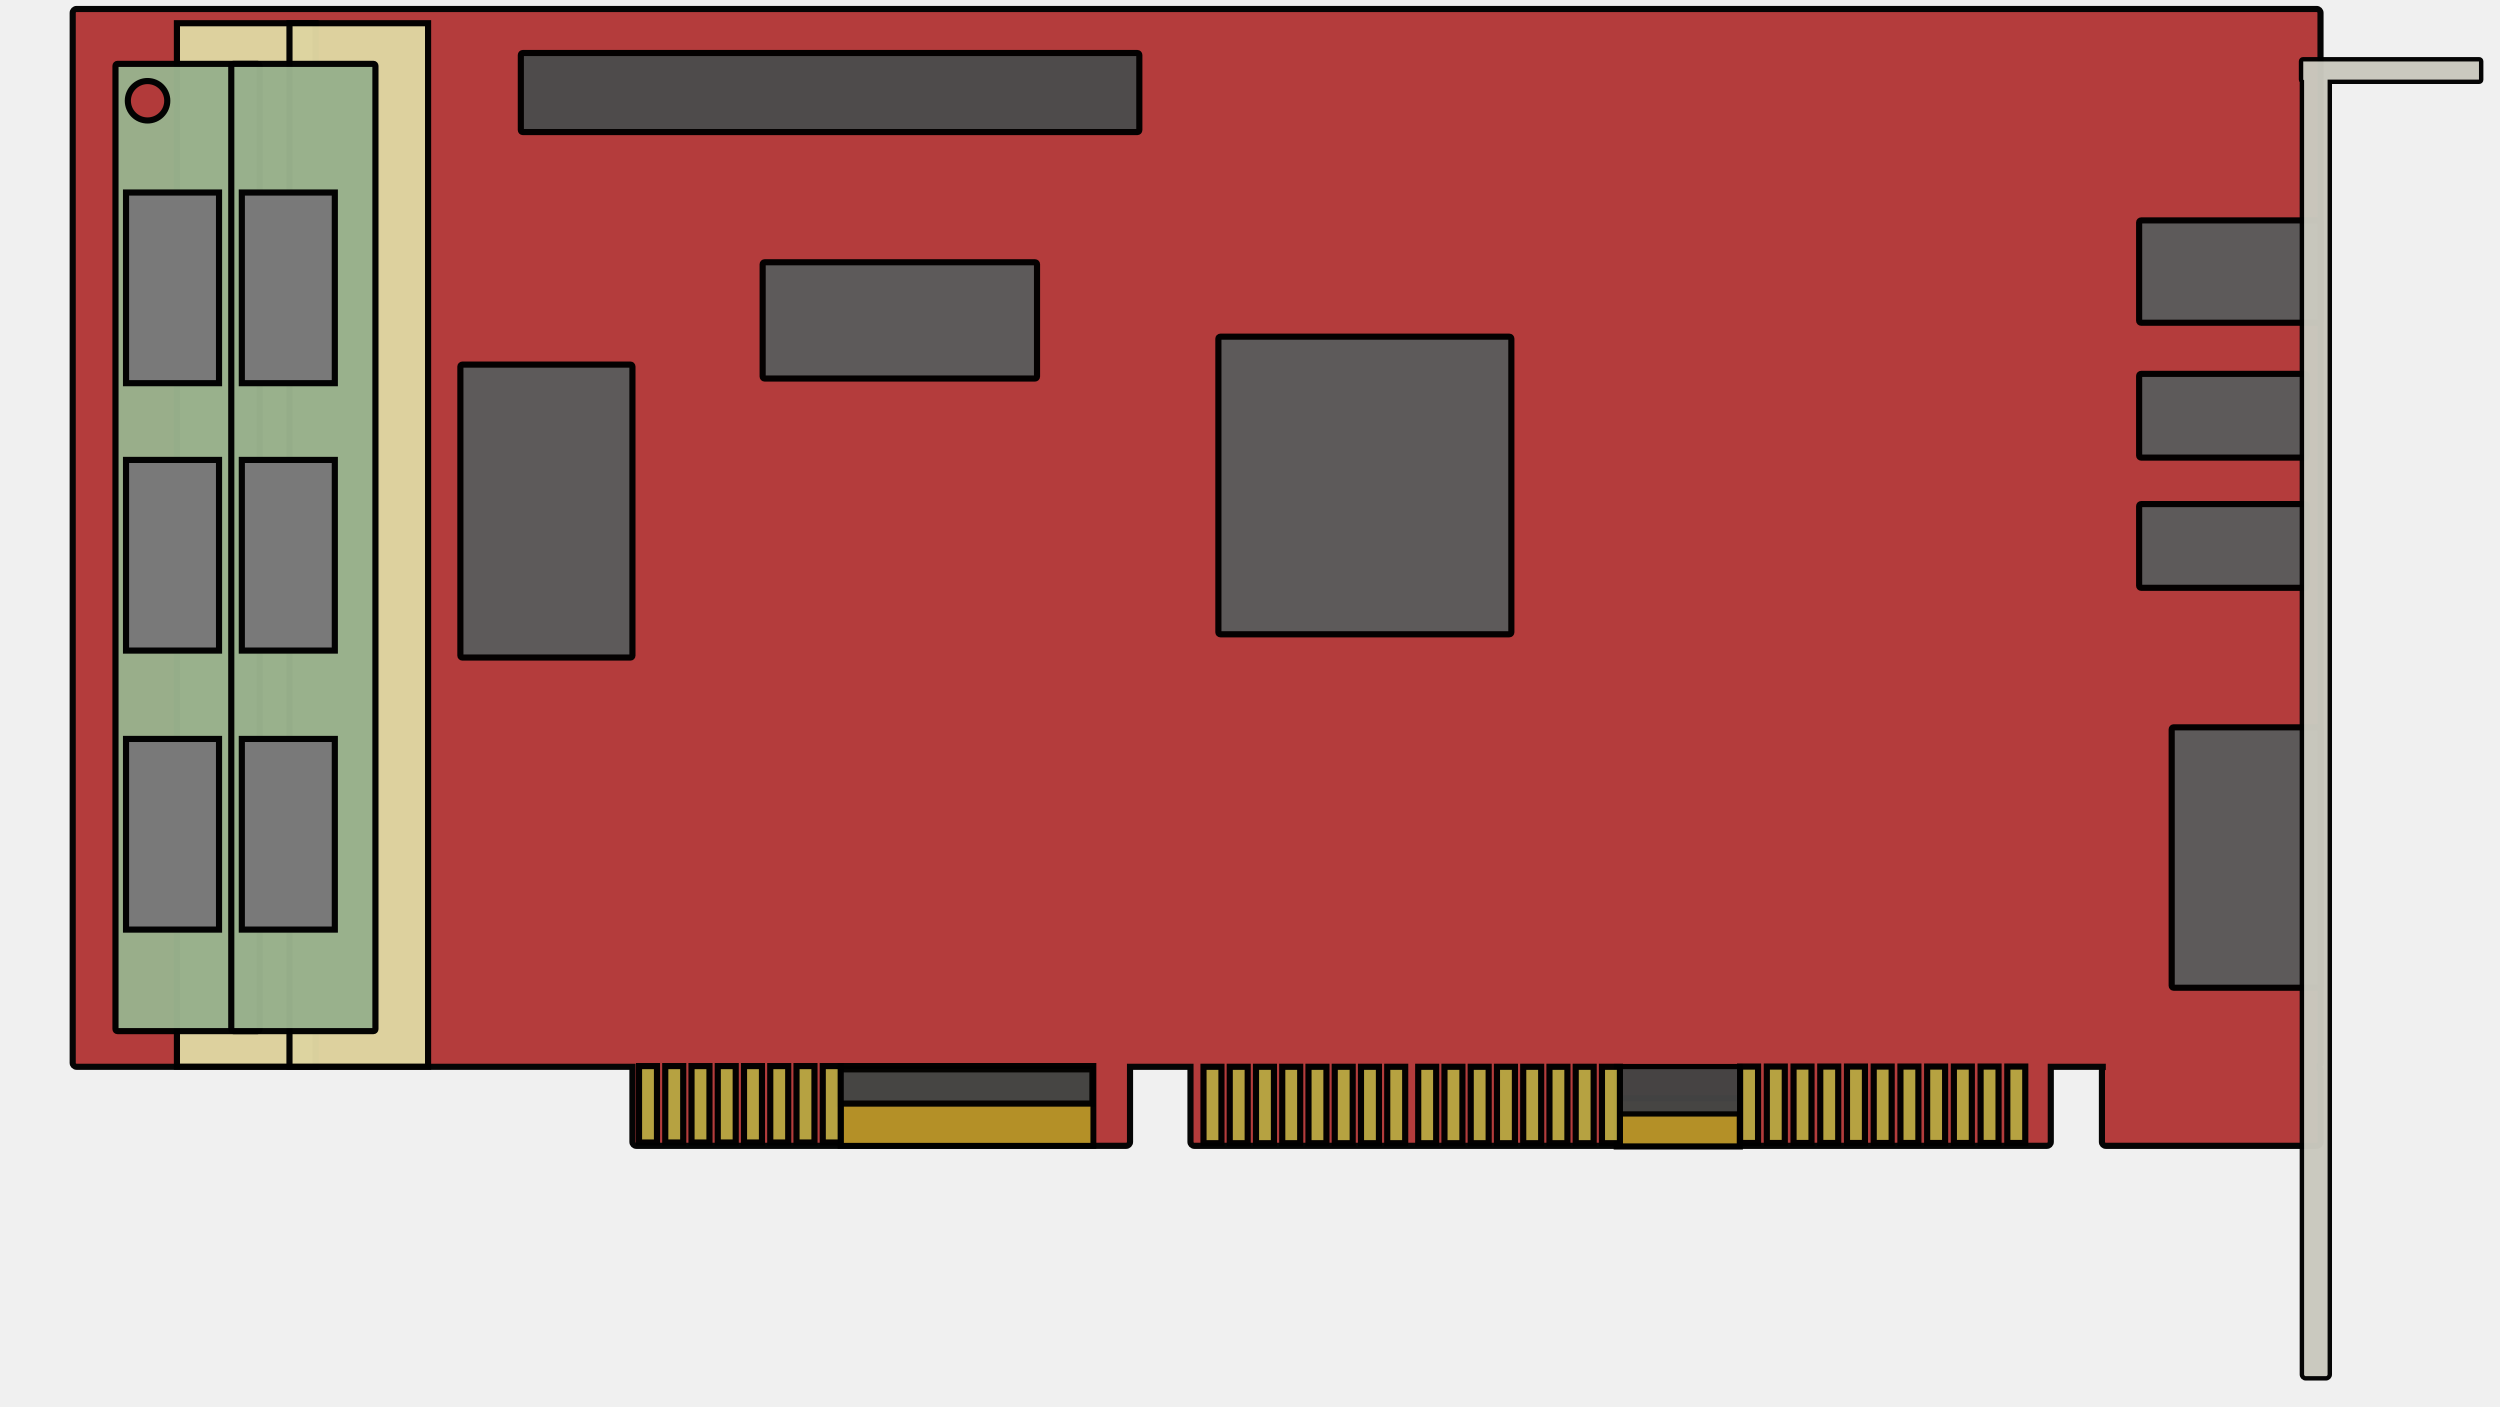
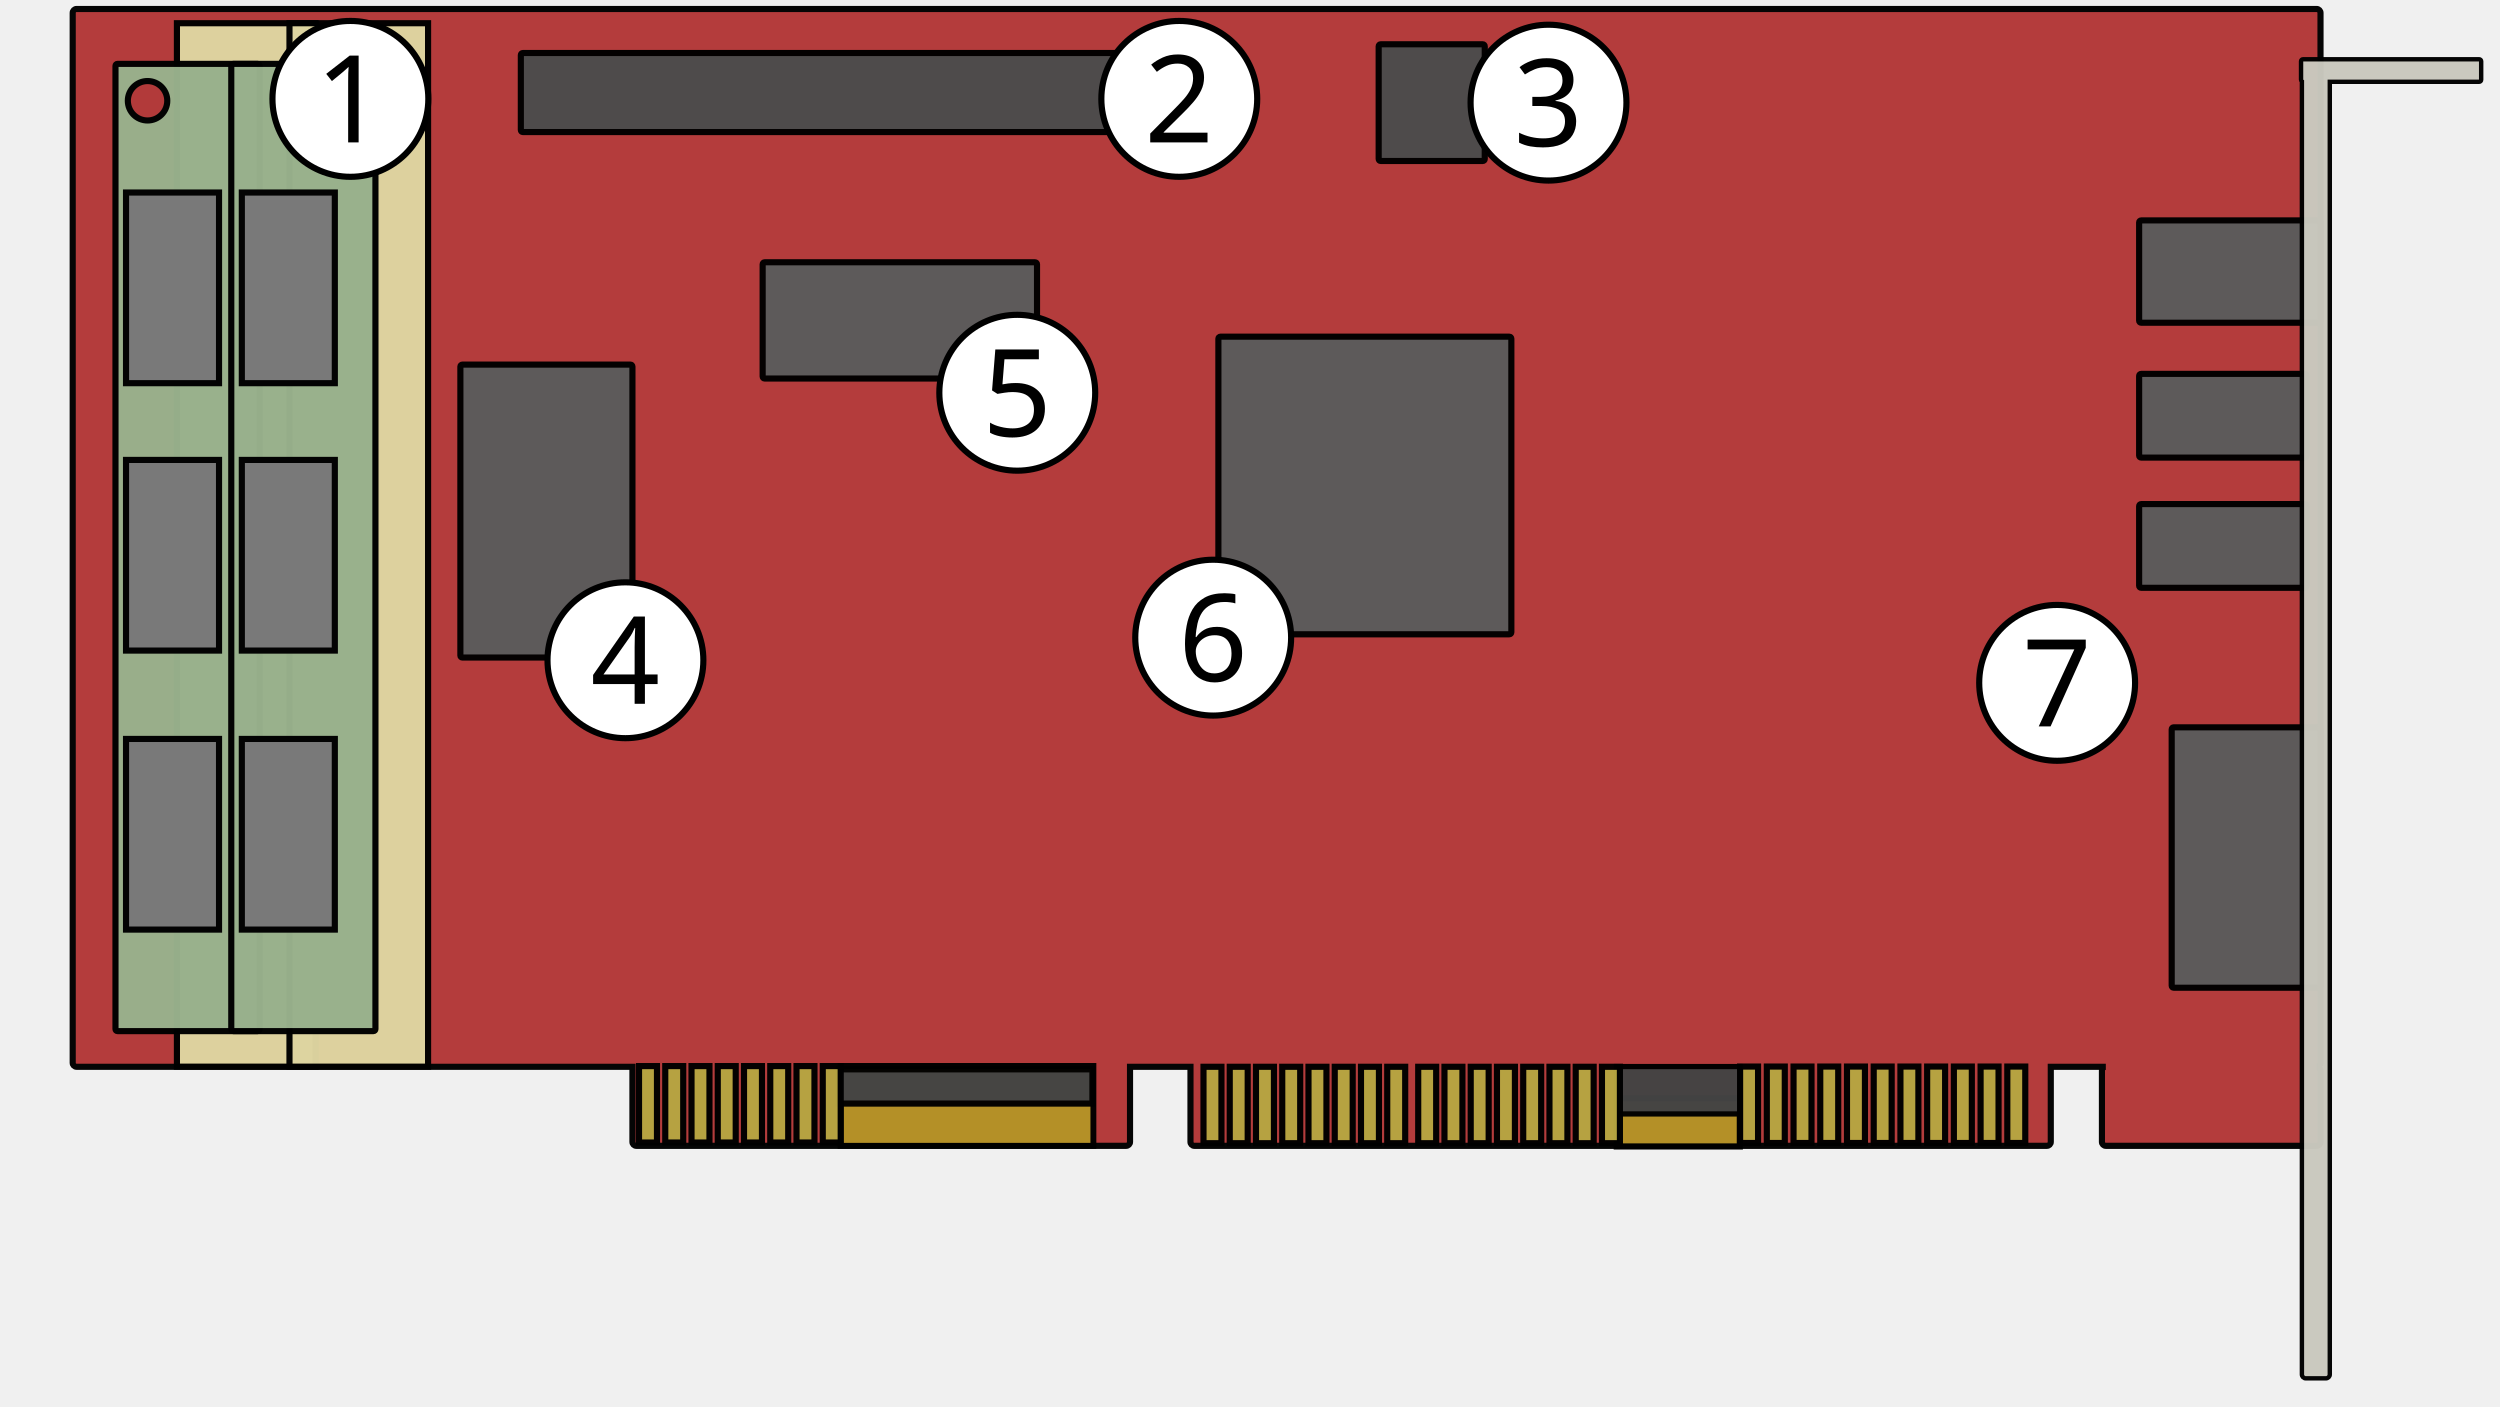
<svg xmlns="http://www.w3.org/2000/svg" width="16in" height="9in" viewBox="0 0 406.4 228.6" version="1.1" id="svg4014">
  <defs id="defs4008" />
  <g id="layer1" transform="translate(0,-68.39998)">
    <path style="opacity:0.98;fill:#b23838;fill-opacity:1;stroke:#000000;stroke-width:3.78;stroke-miterlimit:4;stroke-dasharray:none;stroke-dashoffset:0;stroke-opacity:1" d="M 47.059 5.516 C 45.733 5.516 44.666 6.583 44.666 7.908 L 44.666 653.035 C 44.666 654.361 45.733 655.428 47.059 655.428 L 388.572 655.428 L 388.572 701.607 C 388.572 702.933 389.639 704 390.965 704 L 691.893 704 C 693.218 704 694.285 702.933 694.285 701.607 L 694.285 655.428 L 731.428 655.428 L 731.428 701.607 C 731.428 702.933 732.495 704 733.82 704 L 1257.607 704 C 1258.933 704 1260 702.933 1260 701.607 L 1260 655.428 L 1293.82 655.428 C 1292.495 655.428 1291.428 656.495 1291.428 657.82 L 1291.428 701.607 C 1291.428 702.933 1292.495 704 1293.82 704 L 1423.322 704 C 1424.648 704 1425.715 702.933 1425.715 701.607 L 1425.715 657.82 C 1425.715 656.495 1424.648 655.428 1423.322 655.428 C 1424.648 655.428 1425.715 654.361 1425.715 653.035 L 1425.715 7.908 C 1425.715 6.583 1424.648 5.516 1423.322 5.516 L 47.059 5.516 z " transform="matrix(0.2645833,0,0,0.2645833,0,68.39998)" id="rect4624" />
    <rect style="opacity:0.98;fill:#b49227;fill-opacity:1;stroke:#000000;stroke-width:1;stroke-miterlimit:4;stroke-dasharray:none;stroke-dashoffset:0;stroke-opacity:1" id="rect4740-83-5" width="20.011" height="7.843" x="262.815" y="246.925" ry="0" />
    <rect style="opacity:0.98;fill:#434343;fill-opacity:1;stroke:#000000;stroke-width:0.853;stroke-miterlimit:4;stroke-dasharray:none;stroke-dashoffset:0;stroke-opacity:1" id="rect4740-8" width="20.101" height="7.703" x="262.77" y="241.779" ry="0" />
    <rect style="opacity:0.98;fill:#5b5b5b;fill-opacity:1;stroke:#000000;stroke-width:1;stroke-miterlimit:4;stroke-dasharray:none;stroke-dashoffset:0;stroke-opacity:1" id="rect4642" width="29.482" height="16.631" x="347.738" y="104.232" ry="0.324" />
    <rect style="opacity:0.98;fill:#5b5b5b;fill-opacity:1;stroke:#000000;stroke-width:1;stroke-miterlimit:4;stroke-dasharray:none;stroke-dashoffset:0;stroke-opacity:1" id="rect4648" width="24.19" height="42.333" x="353.03" y="186.631" ry="0.324" />
    <rect style="opacity:0.98;fill:#5b5b5b;fill-opacity:1;stroke:#000000;stroke-width:1;stroke-miterlimit:4;stroke-dasharray:none;stroke-dashoffset:0;stroke-opacity:1" id="rect4650" width="27.214" height="13.607" x="347.738" y="150.345" ry="0.324" />
    <rect style="opacity:0.98;fill:#5b5b5b;fill-opacity:1;stroke:#000000;stroke-width:1;stroke-miterlimit:4;stroke-dasharray:none;stroke-dashoffset:0;stroke-opacity:1" id="rect4650-7" width="27.214" height="13.607" x="347.738" y="129.179" ry="0.324" />
    <rect style="opacity:0.98;fill:#5b5b5b;fill-opacity:1;stroke:#000000;stroke-width:1;stroke-miterlimit:4;stroke-dasharray:none;stroke-dashoffset:0;stroke-opacity:1" id="rect4670" width="47.625" height="48.381" x="198.06" y="123.131" ry="0.324" />
    <rect style="opacity:0.98;fill:#4b4b4b;fill-opacity:1;stroke:#000000;stroke-width:1;stroke-miterlimit:4;stroke-dasharray:none;stroke-dashoffset:0;stroke-opacity:1" id="rect4672" width="100.542" height="12.851" x="84.667" y="77.018" ry="0.324" />
    <rect style="opacity:0.98;fill:#5b5b5b;fill-opacity:1;stroke:#000000;stroke-width:1;stroke-miterlimit:4;stroke-dasharray:none;stroke-dashoffset:0;stroke-opacity:1" id="rect4674" width="27.97" height="47.625" x="74.839" y="127.667" ry="0.324" />
    <rect style="opacity:0.98;fill:#5b5b5b;fill-opacity:1;stroke:#000000;stroke-width:1;stroke-miterlimit:4;stroke-dasharray:none;stroke-dashoffset:0;stroke-opacity:1" id="rect4676" width="44.601" height="18.899" x="123.976" y="111.036" ry="0.324" />
    <rect style="opacity:0.98;fill:#ddd4a0;fill-opacity:1;stroke:#000000;stroke-width:1;stroke-miterlimit:4;stroke-dasharray:none;stroke-dashoffset:0;stroke-opacity:1" id="rect4892" width="22.531" height="169.622" x="28.76" y="72.176" />
    <rect style="opacity:0.98;fill:#ddd4a0;fill-opacity:1;stroke:#000000;stroke-width:1;stroke-miterlimit:4;stroke-dasharray:none;stroke-dashoffset:0;stroke-opacity:1" id="rect4892-1" width="22.531" height="169.622" x="47.057" y="72.176" />
    <g id="g5093">
      <g id="g4709-6" transform="translate(-18.82322)">
        <rect style="opacity:0.98;fill:#98b08c;fill-opacity:1;stroke:#000000;stroke-width:1;stroke-miterlimit:4;stroke-dasharray:none;stroke-dashoffset:0;stroke-opacity:1" id="rect4678-5" width="23.435" height="157.238" x="37.596" y="78.78" ry="0.324" />
        <rect style="opacity:0.98;fill:#787878;fill-opacity:1;stroke:#000000;stroke-width:1;stroke-miterlimit:4;stroke-dasharray:none;stroke-dashoffset:0;stroke-opacity:1" id="rect4682-5" width="15.119" height="30.994" x="39.31" y="99.696" />
        <rect style="opacity:0.98;fill:#787878;fill-opacity:1;stroke:#000000;stroke-width:1;stroke-miterlimit:4;stroke-dasharray:none;stroke-dashoffset:0;stroke-opacity:1" id="rect4682-2-8" width="15.119" height="30.994" x="39.31" y="188.521" />
        <rect style="opacity:0.98;fill:#787878;fill-opacity:1;stroke:#000000;stroke-width:1;stroke-miterlimit:4;stroke-dasharray:none;stroke-dashoffset:0;stroke-opacity:1" id="rect4682-3-1" width="15.119" height="30.994" x="39.31" y="143.164" />
      </g>
      <circle r="3.206" cy="84.78" cx="23.987" id="path4738" style="opacity:0.98;fill:#b23838;fill-opacity:1;stroke:#000000;stroke-width:1;stroke-miterlimit:4;stroke-dasharray:none;stroke-dashoffset:0;stroke-opacity:1" />
    </g>
    <rect style="opacity:0.98;fill:#b49227;fill-opacity:1;stroke:#000000;stroke-width:0.958;stroke-miterlimit:4;stroke-dasharray:none;stroke-dashoffset:0;stroke-opacity:1" id="rect4740-83" width="41.097" height="12.983" x="136.646" y="241.682" ry="0" />
    <rect style="opacity:0.98;fill:#434343;fill-opacity:1;stroke:#000000;stroke-width:1;stroke-miterlimit:4;stroke-dasharray:none;stroke-dashoffset:0;stroke-opacity:1" id="rect4740" width="41.262" height="5.565" x="136.319" y="242.232" ry="0" />
    <rect style="opacity:0.98;fill:#b6a441;fill-opacity:1;stroke:#000000;stroke-width:1;stroke-miterlimit:4;stroke-dasharray:none;stroke-dashoffset:0;stroke-opacity:1" id="rect4742" width="2.919" height="12.425" x="103.879" y="241.703" />
    <rect style="opacity:0.98;fill:#b6a441;fill-opacity:1;stroke:#000000;stroke-width:1;stroke-miterlimit:4;stroke-dasharray:none;stroke-dashoffset:0;stroke-opacity:1" id="rect4742-4" width="2.919" height="12.425" x="108.145" y="241.703" />
    <rect style="opacity:0.98;fill:#b6a441;fill-opacity:1;stroke:#000000;stroke-width:1;stroke-miterlimit:4;stroke-dasharray:none;stroke-dashoffset:0;stroke-opacity:1" id="rect4742-7" width="2.919" height="12.425" x="112.412" y="241.703" />
    <rect style="opacity:0.98;fill:#b6a441;fill-opacity:1;stroke:#000000;stroke-width:1;stroke-miterlimit:4;stroke-dasharray:none;stroke-dashoffset:0;stroke-opacity:1" id="rect4742-1" width="2.919" height="12.425" x="116.679" y="241.703" />
    <rect style="opacity:0.98;fill:#b6a441;fill-opacity:1;stroke:#000000;stroke-width:1;stroke-miterlimit:4;stroke-dasharray:none;stroke-dashoffset:0;stroke-opacity:1" id="rect4742-3" width="2.919" height="12.425" x="120.946" y="241.703" />
    <rect style="opacity:0.98;fill:#b6a441;fill-opacity:1;stroke:#000000;stroke-width:1;stroke-miterlimit:4;stroke-dasharray:none;stroke-dashoffset:0;stroke-opacity:1" id="rect4742-8" width="2.919" height="12.425" x="125.213" y="241.703" />
    <rect style="opacity:0.98;fill:#b6a441;fill-opacity:1;stroke:#000000;stroke-width:1;stroke-miterlimit:4;stroke-dasharray:none;stroke-dashoffset:0;stroke-opacity:1" id="rect4742-48" width="2.919" height="12.425" x="129.48" y="241.703" />
    <rect style="opacity:0.98;fill:#b6a441;fill-opacity:1;stroke:#000000;stroke-width:1;stroke-miterlimit:4;stroke-dasharray:none;stroke-dashoffset:0;stroke-opacity:1" id="rect4742-0" width="2.919" height="12.425" x="133.747" y="241.703" />
    <rect style="opacity:0.98;fill:#b6a441;fill-opacity:1;stroke:#000000;stroke-width:1;stroke-miterlimit:4;stroke-dasharray:none;stroke-dashoffset:0;stroke-opacity:1" id="rect4742-46" width="2.919" height="12.425" x="195.64" y="241.815" />
    <rect style="opacity:0.98;fill:#b6a441;fill-opacity:1;stroke:#000000;stroke-width:1;stroke-miterlimit:4;stroke-dasharray:none;stroke-dashoffset:0;stroke-opacity:1" id="rect4742-4-0" width="2.919" height="12.425" x="199.907" y="241.815" />
    <rect style="opacity:0.98;fill:#b6a441;fill-opacity:1;stroke:#000000;stroke-width:1;stroke-miterlimit:4;stroke-dasharray:none;stroke-dashoffset:0;stroke-opacity:1" id="rect4742-7-3" width="2.919" height="12.425" x="204.174" y="241.815" />
    <rect style="opacity:0.98;fill:#b6a441;fill-opacity:1;stroke:#000000;stroke-width:1;stroke-miterlimit:4;stroke-dasharray:none;stroke-dashoffset:0;stroke-opacity:1" id="rect4742-1-2" width="2.919" height="12.425" x="208.441" y="241.815" />
    <rect style="opacity:0.98;fill:#b6a441;fill-opacity:1;stroke:#000000;stroke-width:1;stroke-miterlimit:4;stroke-dasharray:none;stroke-dashoffset:0;stroke-opacity:1" id="rect4742-3-6" width="2.919" height="12.425" x="212.708" y="241.815" />
    <rect style="opacity:0.98;fill:#b6a441;fill-opacity:1;stroke:#000000;stroke-width:1;stroke-miterlimit:4;stroke-dasharray:none;stroke-dashoffset:0;stroke-opacity:1" id="rect4742-8-9" width="2.919" height="12.425" x="216.975" y="241.815" />
    <rect style="opacity:0.98;fill:#b6a441;fill-opacity:1;stroke:#000000;stroke-width:1;stroke-miterlimit:4;stroke-dasharray:none;stroke-dashoffset:0;stroke-opacity:1" id="rect4742-48-4" width="2.919" height="12.425" x="221.242" y="241.815" />
    <rect style="opacity:0.98;fill:#b6a441;fill-opacity:1;stroke:#000000;stroke-width:1;stroke-miterlimit:4;stroke-dasharray:none;stroke-dashoffset:0;stroke-opacity:1" id="rect4742-0-1" width="2.919" height="12.425" x="225.509" y="241.815" />
    <rect style="opacity:0.98;fill:#b6a441;fill-opacity:1;stroke:#000000;stroke-width:1;stroke-miterlimit:4;stroke-dasharray:none;stroke-dashoffset:0;stroke-opacity:1" id="rect4742-37" width="2.919" height="12.425" x="230.545" y="241.815" />
    <rect style="opacity:0.98;fill:#b6a441;fill-opacity:1;stroke:#000000;stroke-width:1;stroke-miterlimit:4;stroke-dasharray:none;stroke-dashoffset:0;stroke-opacity:1" id="rect4742-4-8" width="2.919" height="12.425" x="234.812" y="241.815" />
    <rect style="opacity:0.98;fill:#b6a441;fill-opacity:1;stroke:#000000;stroke-width:1;stroke-miterlimit:4;stroke-dasharray:none;stroke-dashoffset:0;stroke-opacity:1" id="rect4742-7-8" width="2.919" height="12.425" x="239.079" y="241.815" />
    <rect style="opacity:0.98;fill:#b6a441;fill-opacity:1;stroke:#000000;stroke-width:1;stroke-miterlimit:4;stroke-dasharray:none;stroke-dashoffset:0;stroke-opacity:1" id="rect4742-1-3" width="2.919" height="12.425" x="243.346" y="241.815" />
    <rect style="opacity:0.98;fill:#b6a441;fill-opacity:1;stroke:#000000;stroke-width:1;stroke-miterlimit:4;stroke-dasharray:none;stroke-dashoffset:0;stroke-opacity:1" id="rect4742-3-8" width="2.919" height="12.425" x="247.613" y="241.815" />
    <rect style="opacity:0.98;fill:#b6a441;fill-opacity:1;stroke:#000000;stroke-width:1;stroke-miterlimit:4;stroke-dasharray:none;stroke-dashoffset:0;stroke-opacity:1" id="rect4742-8-1" width="2.919" height="12.425" x="251.88" y="241.815" />
    <rect style="opacity:0.98;fill:#b6a441;fill-opacity:1;stroke:#000000;stroke-width:1;stroke-miterlimit:4;stroke-dasharray:none;stroke-dashoffset:0;stroke-opacity:1" id="rect4742-48-5" width="2.919" height="12.425" x="256.147" y="241.815" />
    <rect style="opacity:0.98;fill:#b6a441;fill-opacity:1;stroke:#000000;stroke-width:1;stroke-miterlimit:4;stroke-dasharray:none;stroke-dashoffset:0;stroke-opacity:1" id="rect4742-0-3" width="2.919" height="12.425" x="260.414" y="241.815" />
    <rect style="opacity:0.98;fill:#b6a441;fill-opacity:1;stroke:#000000;stroke-width:1;stroke-miterlimit:4;stroke-dasharray:none;stroke-dashoffset:0;stroke-opacity:1" id="rect4742-5" width="2.919" height="12.425" x="282.871" y="241.779" />
    <rect style="opacity:0.98;fill:#b6a441;fill-opacity:1;stroke:#000000;stroke-width:1;stroke-miterlimit:4;stroke-dasharray:none;stroke-dashoffset:0;stroke-opacity:1" id="rect4742-4-4" width="2.919" height="12.425" x="287.215" y="241.779" />
    <rect style="opacity:0.98;fill:#b6a441;fill-opacity:1;stroke:#000000;stroke-width:1;stroke-miterlimit:4;stroke-dasharray:none;stroke-dashoffset:0;stroke-opacity:1" id="rect4742-7-36" width="2.919" height="12.425" x="291.558" y="241.779" />
    <rect style="opacity:0.98;fill:#b6a441;fill-opacity:1;stroke:#000000;stroke-width:1;stroke-miterlimit:4;stroke-dasharray:none;stroke-dashoffset:0;stroke-opacity:1" id="rect4742-1-5" width="2.919" height="12.425" x="295.902" y="241.779" />
    <rect style="opacity:0.98;fill:#b6a441;fill-opacity:1;stroke:#000000;stroke-width:1;stroke-miterlimit:4;stroke-dasharray:none;stroke-dashoffset:0;stroke-opacity:1" id="rect4742-3-9" width="2.919" height="12.425" x="300.246" y="241.779" />
    <rect style="opacity:0.98;fill:#b6a441;fill-opacity:1;stroke:#000000;stroke-width:1;stroke-miterlimit:4;stroke-dasharray:none;stroke-dashoffset:0;stroke-opacity:1" id="rect4742-8-5" width="2.919" height="12.425" x="304.59" y="241.779" />
    <rect style="opacity:0.98;fill:#b6a441;fill-opacity:1;stroke:#000000;stroke-width:1;stroke-miterlimit:4;stroke-dasharray:none;stroke-dashoffset:0;stroke-opacity:1" id="rect4742-48-49" width="2.919" height="12.425" x="308.934" y="241.779" />
    <rect style="opacity:0.98;fill:#b6a441;fill-opacity:1;stroke:#000000;stroke-width:1;stroke-miterlimit:4;stroke-dasharray:none;stroke-dashoffset:0;stroke-opacity:1" id="rect4742-0-17" width="2.919" height="12.425" x="313.278" y="241.779" />
    <rect style="opacity:0.98;fill:#b6a441;fill-opacity:1;stroke:#000000;stroke-width:1;stroke-miterlimit:4;stroke-dasharray:none;stroke-dashoffset:0;stroke-opacity:1" id="rect4742-8-5-5" width="2.919" height="12.425" x="317.622" y="241.779" />
    <rect style="opacity:0.98;fill:#b6a441;fill-opacity:1;stroke:#000000;stroke-width:1;stroke-miterlimit:4;stroke-dasharray:none;stroke-dashoffset:0;stroke-opacity:1" id="rect4742-48-49-5" width="2.919" height="12.425" x="321.965" y="241.779" />
    <rect style="opacity:0.98;fill:#b6a441;fill-opacity:1;stroke:#000000;stroke-width:1;stroke-miterlimit:4;stroke-dasharray:none;stroke-dashoffset:0;stroke-opacity:1" id="rect4742-0-17-4" width="2.919" height="12.425" x="326.309" y="241.779" />
    <path style="opacity:0.98;fill:#c9c8be;fill-opacity:1;stroke:#000000;stroke-width:2.716;stroke-miterlimit:4;stroke-dasharray:none;stroke-dashoffset:0;stroke-opacity:1" d="M 1414.977 36.414 C 1414.299 36.414 1413.754 36.959 1413.754 37.637 L 1413.754 49.023 C 1413.754 49.438 1413.971 49.785 1414.285 50.006 L 1414.285 844.465 C 1414.285 845.79 1415.352 846.857 1416.678 846.857 L 1429.035 846.857 C 1430.361 846.857 1431.428 845.79 1431.428 844.465 L 1431.428 50.246 L 1523.213 50.246 C 1523.891 50.246 1524.438 49.701 1524.438 49.023 L 1524.438 37.637 C 1524.438 36.959 1523.891 36.414 1523.213 36.414 L 1414.977 36.414 z " transform="matrix(0.2645833,0,0,0.2645833,0,68.39998)" id="rect4637" />
    <g id="g4709">
      <rect ry="0.324" y="78.78" x="37.596" height="157.238" width="23.435" id="rect4678" style="opacity:0.98;fill:#98b08c;fill-opacity:1;stroke:#000000;stroke-width:1;stroke-miterlimit:4;stroke-dasharray:none;stroke-dashoffset:0;stroke-opacity:1" />
      <rect y="99.696" x="39.31" height="30.994" width="15.119" id="rect4682" style="opacity:0.98;fill:#787878;fill-opacity:1;stroke:#000000;stroke-width:1;stroke-miterlimit:4;stroke-dasharray:none;stroke-dashoffset:0;stroke-opacity:1" />
      <rect y="188.521" x="39.31" height="30.994" width="15.119" id="rect4682-2" style="opacity:0.98;fill:#787878;fill-opacity:1;stroke:#000000;stroke-width:1;stroke-miterlimit:4;stroke-dasharray:none;stroke-dashoffset:0;stroke-opacity:1" />
      <rect y="143.164" x="39.31" height="30.994" width="15.119" id="rect4682-3" style="opacity:0.98;fill:#787878;fill-opacity:1;stroke:#000000;stroke-width:1;stroke-miterlimit:4;stroke-dasharray:none;stroke-dashoffset:0;stroke-opacity:1" />
    </g>
+     <g id="g867-7" transform="translate(33.29079,-53.79618)">
+       <circle r="12.669" cy="138.269" cx="23.669" id="path858-9" style="opacity:1;fill:#ffffff;fill-opacity:1;stroke:#000000;stroke-width:1;stroke-miterlimit:4;stroke-dasharray:none;stroke-dashoffset:0;stroke-opacity:1" />
+       <text id="text862-3" y="145.341" x="17.991" style="font-style:normal;font-weight:normal;font-size:2.117px;line-height:1.25;font-family:sans-serif;letter-spacing:0px;word-spacing:0px;fill:#000000;fill-opacity:1;stroke:none;stroke-width:0.265" xml:space="preserve">
+         <tspan style="font-size:19.756px;stroke-width:0.265" y="145.341" x="17.991" id="tspan860-8">1</tspan>
+       </text>
+     </g>
+     <g id="g867-7-0" transform="translate(310.7401,41.1368)">
+       <circle r="12.669" cy="138.269" cx="23.669" id="path858-9-3" style="opacity:1;fill:#ffffff;fill-opacity:1;stroke:#000000;stroke-width:1;stroke-miterlimit:4;stroke-dasharray:none;stroke-dashoffset:0;stroke-opacity:1" />
+       <text id="text862-3-9" y="145.341" x="17.991" style="font-style:normal;font-weight:normal;font-size:2.117px;line-height:1.25;font-family:sans-serif;letter-spacing:0px;word-spacing:0px;fill:#000000;fill-opacity:1;stroke:none;stroke-width:0.265" xml:space="preserve">
+         <tspan style="font-size:19.756px;stroke-width:0.265" y="145.341" x="17.991" id="tspan860-8-9">7</tspan>
+       </text>
+     </g>
+     <g id="g867-7-9" transform="translate(173.5466,33.78715)">
+       <circle r="12.669" cy="138.269" cx="23.669" id="path858-9-1" style="opacity:1;fill:#ffffff;fill-opacity:1;stroke:#000000;stroke-width:1;stroke-miterlimit:4;stroke-dasharray:none;stroke-dashoffset:0;stroke-opacity:1" />
+       <text id="text862-3-7" y="145.341" x="17.991" style="font-style:normal;font-weight:normal;font-size:2.117px;line-height:1.25;font-family:sans-serif;letter-spacing:0px;word-spacing:0px;fill:#000000;fill-opacity:1;stroke:none;stroke-width:0.265" xml:space="preserve">
+         <tspan style="font-size:19.756px;stroke-width:0.265" y="145.341" x="17.991" id="tspan860-8-2">6</tspan>
+       </text>
+     </g>
+     <g id="g867-7-3" transform="translate(168.0344,-53.79618)">
+       <circle r="12.669" cy="138.269" cx="23.669" id="path858-9-6" style="opacity:1;fill:#ffffff;fill-opacity:1;stroke:#000000;stroke-width:1;stroke-miterlimit:4;stroke-dasharray:none;stroke-dashoffset:0;stroke-opacity:1" />
+       <text id="text862-3-5" y="145.341" x="17.991" style="font-style:normal;font-weight:normal;font-size:2.117px;line-height:1.25;font-family:sans-serif;letter-spacing:0px;word-spacing:0px;fill:#000000;fill-opacity:1;stroke:none;stroke-width:0.265" xml:space="preserve">
+         <tspan style="font-size:19.756px;stroke-width:0.265" y="145.341" x="17.991" id="tspan860-8-5">2</tspan>
+       </text>
+     </g>
+     <g id="g867-7-8" transform="translate(78.00116,37.46198)">
+       <circle r="12.669" cy="138.269" cx="23.669" id="path858-9-14" style="opacity:1;fill:#ffffff;fill-opacity:1;stroke:#000000;stroke-width:1;stroke-miterlimit:4;stroke-dasharray:none;stroke-dashoffset:0;stroke-opacity:1" />
+       <text id="text862-3-71" y="145.341" x="17.991" style="font-style:normal;font-weight:normal;font-size:2.117px;line-height:1.25;font-family:sans-serif;letter-spacing:0px;word-spacing:0px;fill:#000000;fill-opacity:1;stroke:none;stroke-width:0.265" xml:space="preserve">
+         <tspan style="font-size:19.756px;stroke-width:0.265" y="145.341" x="17.991" id="tspan860-8-3">4</tspan>
+       </text>
+     </g>
+     <g id="g867-7-84" transform="translate(141.6981,-6.023455)">
+       <circle r="12.669" cy="138.269" cx="23.669" id="path858-9-8" style="opacity:1;fill:#ffffff;fill-opacity:1;stroke:#000000;stroke-width:1;stroke-miterlimit:4;stroke-dasharray:none;stroke-dashoffset:0;stroke-opacity:1" />
+       <text id="text862-3-0" y="145.341" x="17.991" style="font-style:normal;font-weight:normal;font-size:2.117px;line-height:1.25;font-family:sans-serif;letter-spacing:0px;word-spacing:0px;fill:#000000;fill-opacity:1;stroke:none;stroke-width:0.265" xml:space="preserve">
+         <tspan style="font-size:19.756px;stroke-width:0.265" y="145.341" x="17.991" id="tspan860-8-4">5</tspan>
+       </text>
+     </g>
+     <rect style="opacity:0.98;fill:#4b4b4b;fill-opacity:1;stroke:#000000;stroke-width:1;stroke-miterlimit:4;stroke-dasharray:none;stroke-dashoffset:0;stroke-opacity:1" id="rect4672-6" width="17.246" height="18.976" x="224.116" y="75.597" ry="0.324" />
+     <g id="g867-7-3-0" transform="translate(228.0565,-53.18371)">
+       <circle r="12.669" cy="138.269" cx="23.669" id="path858-9-6-3" style="opacity:1;fill:#ffffff;fill-opacity:1;stroke:#000000;stroke-width:1;stroke-miterlimit:4;stroke-dasharray:none;stroke-dashoffset:0;stroke-opacity:1" />
+       <text id="text862-3-5-2" y="145.341" x="17.991" style="font-style:normal;font-weight:normal;font-size:2.117px;line-height:1.25;font-family:sans-serif;letter-spacing:0px;word-spacing:0px;fill:#000000;fill-opacity:1;stroke:none;stroke-width:0.265" xml:space="preserve">
+         <tspan style="font-size:19.756px;stroke-width:0.265" y="145.341" x="17.991" id="tspan860-8-5-6">3</tspan>
+       </text>
+     </g>
  </g>
</svg>
